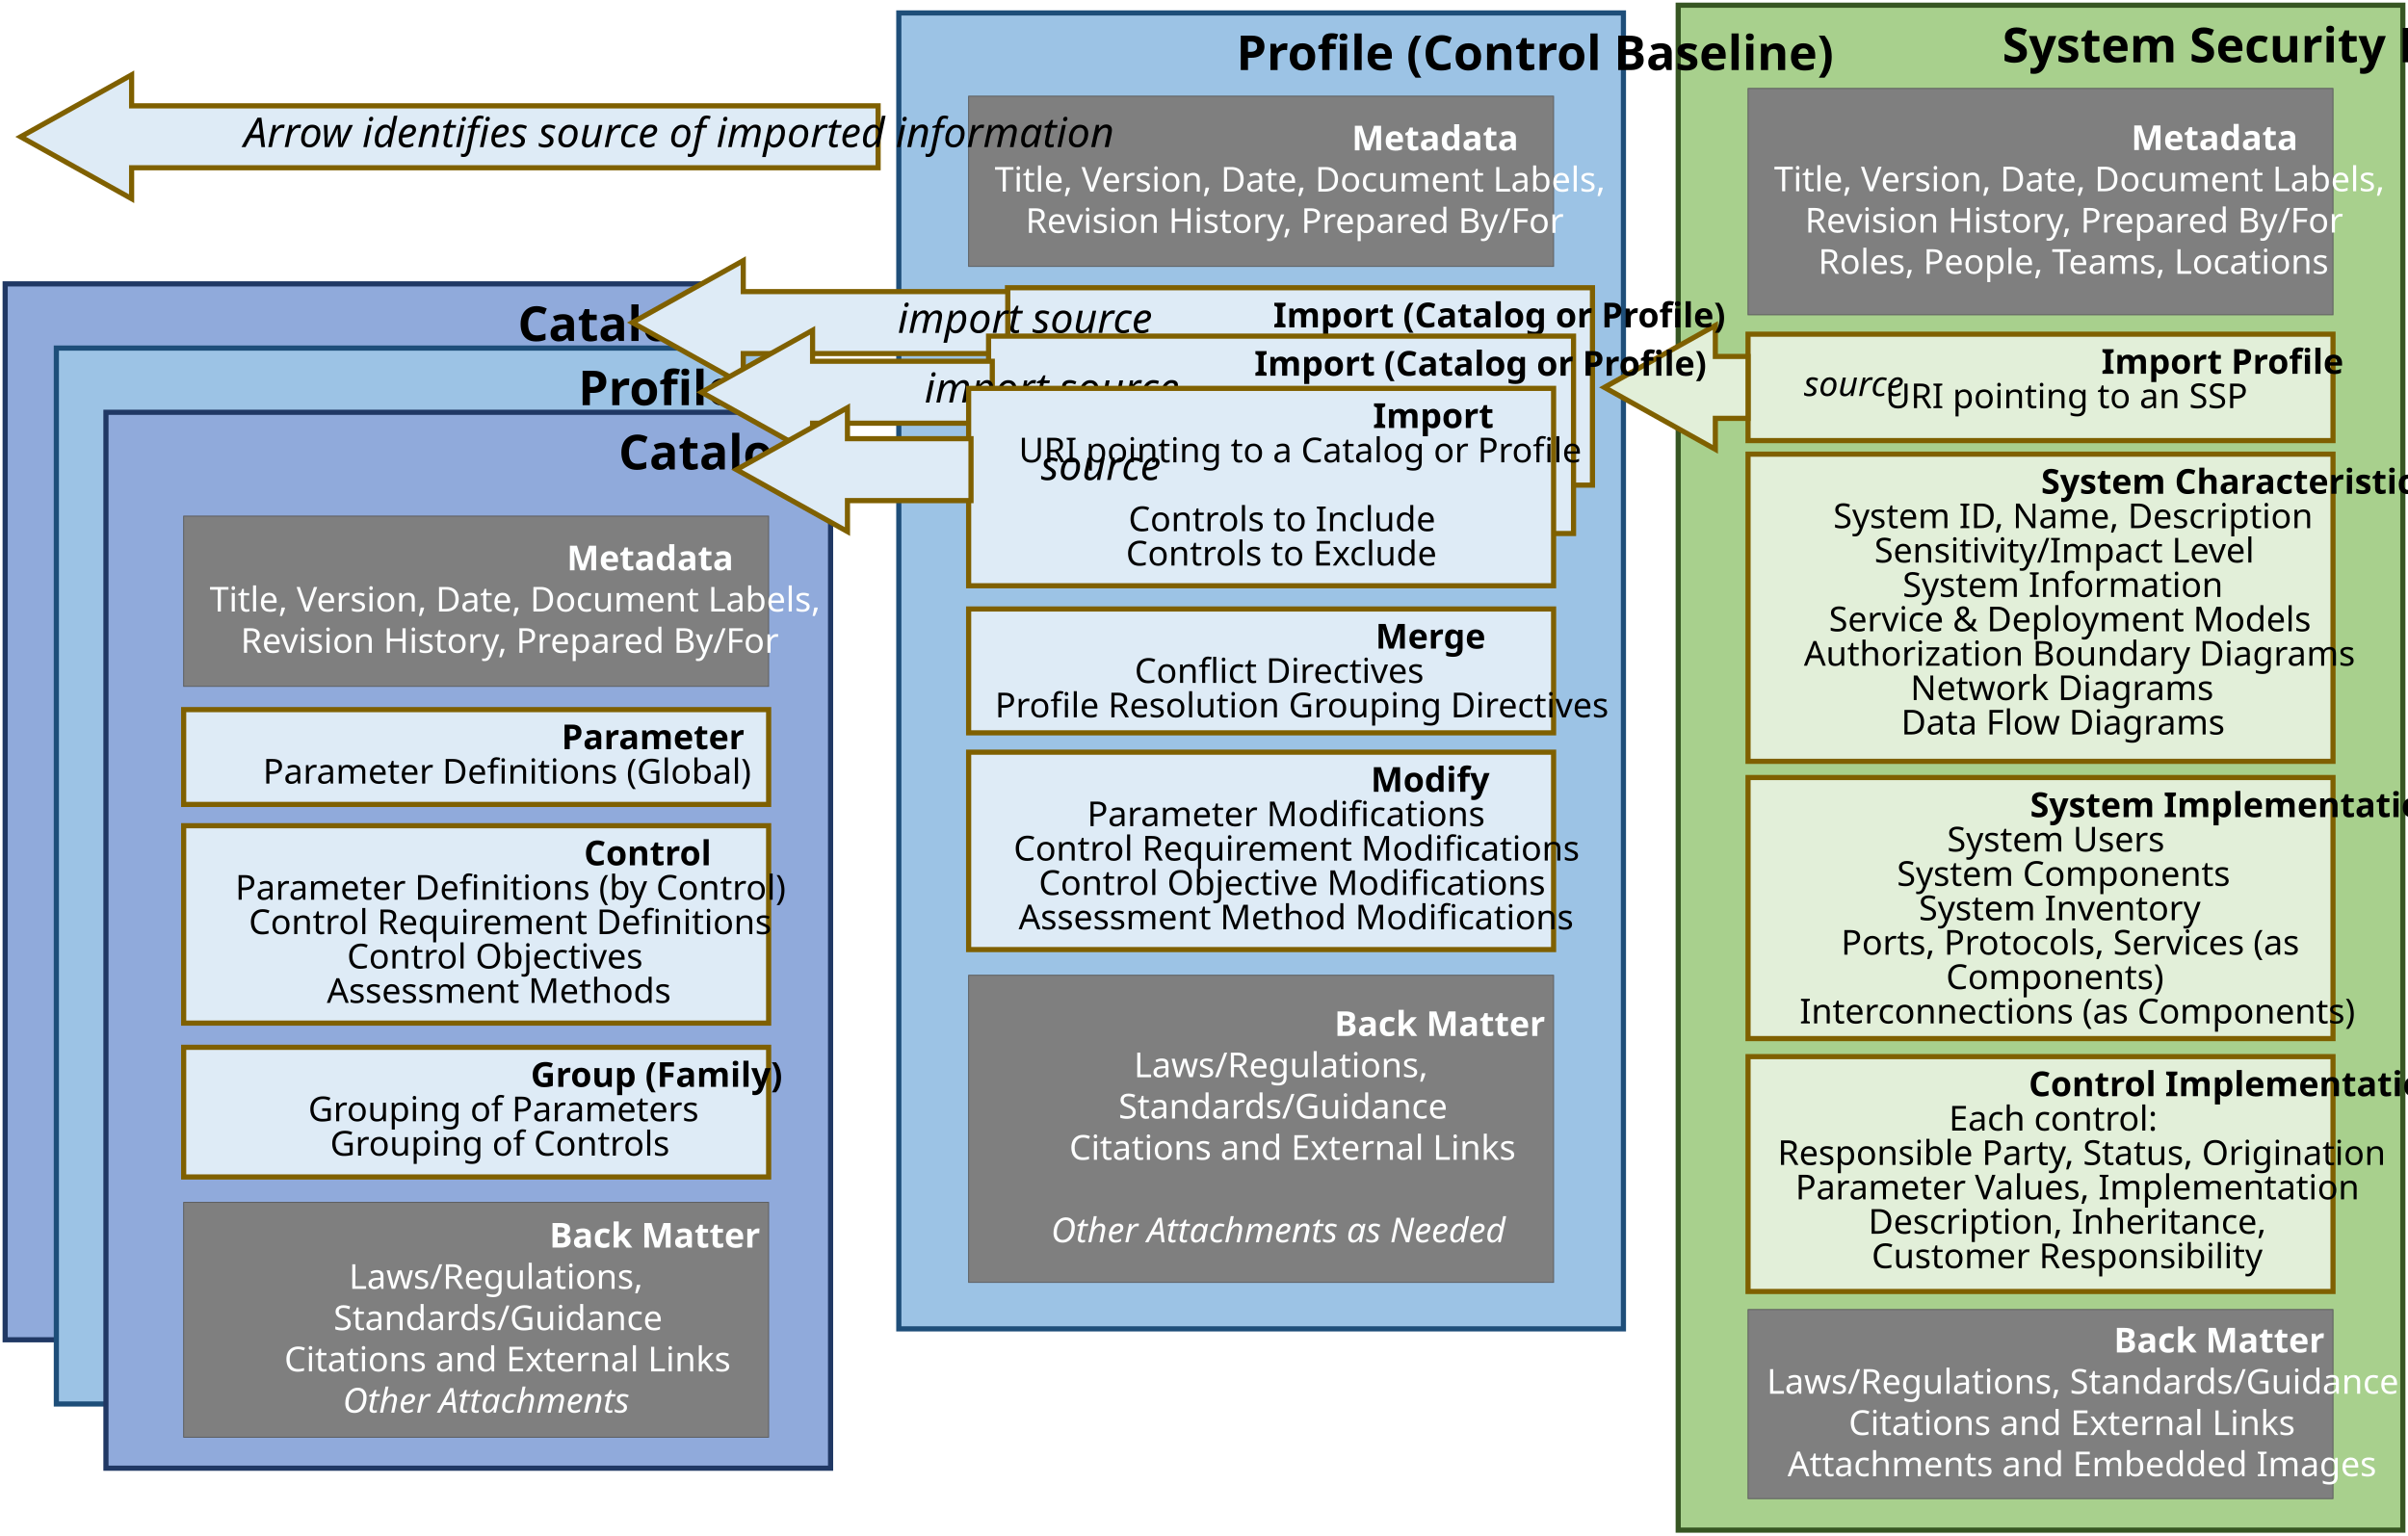
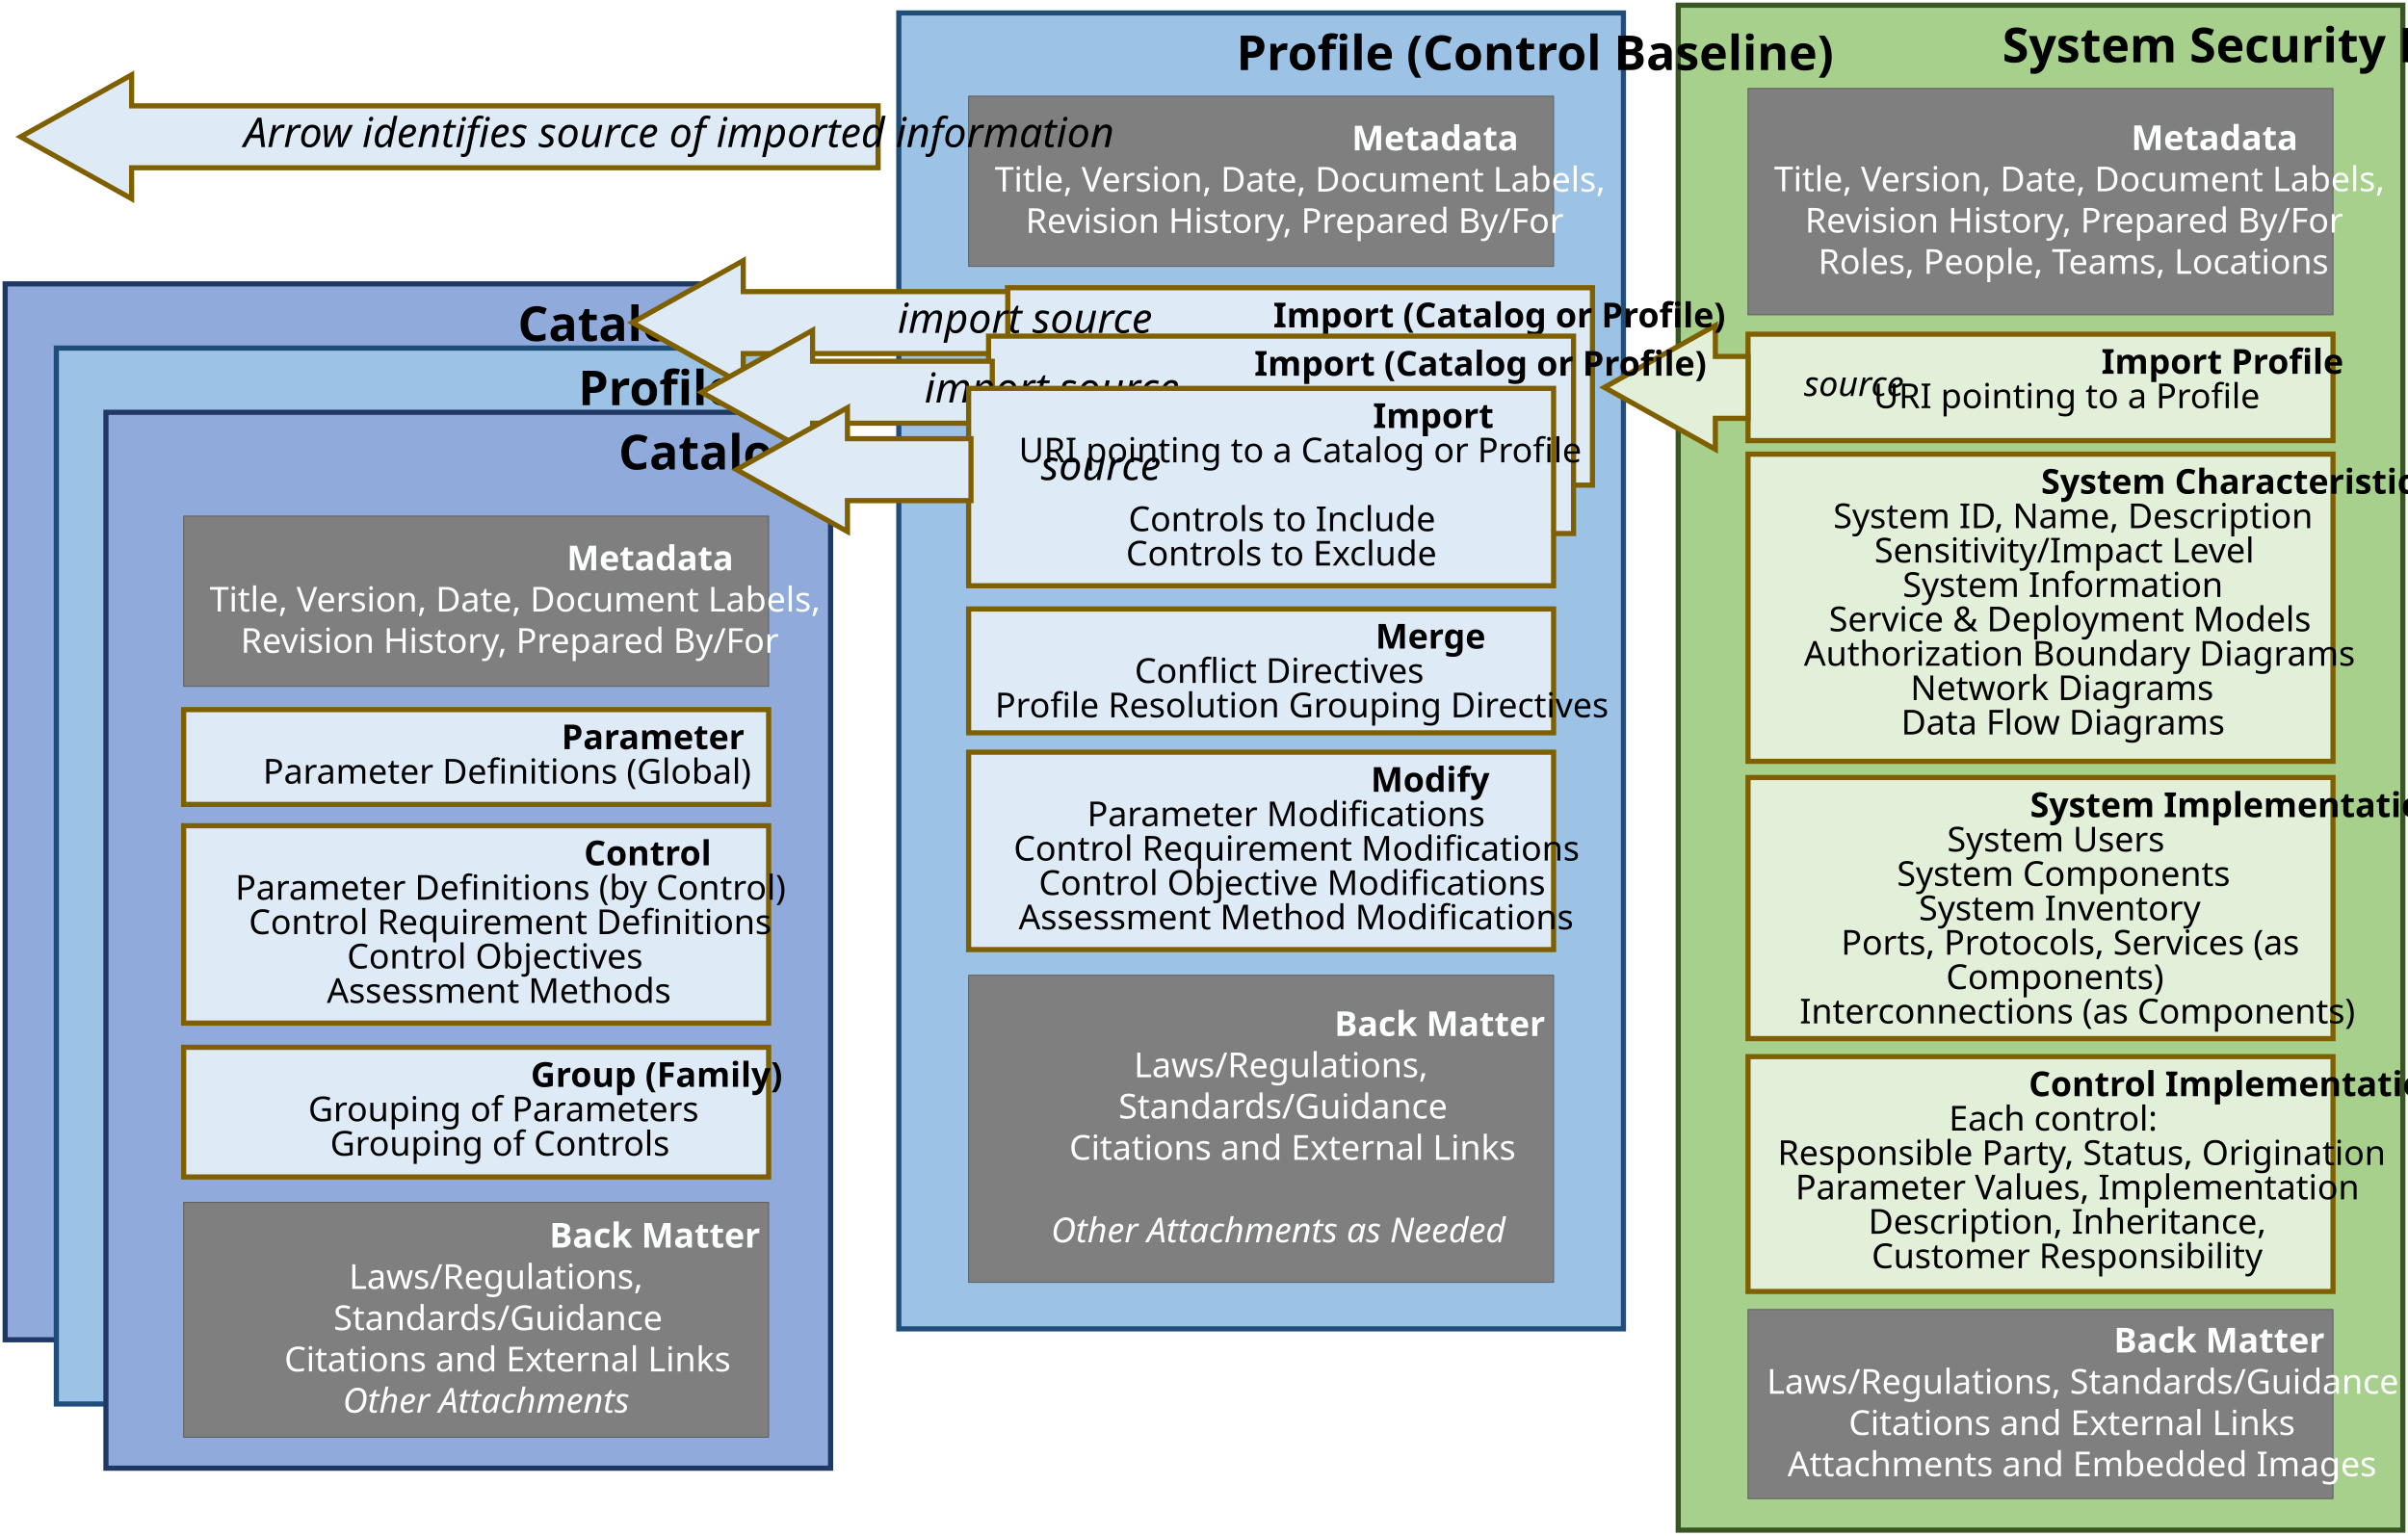
<svg xmlns="http://www.w3.org/2000/svg" xmlns:ns1="http://schemas.microsoft.com/visio/2003/SVGExtensions/" width="9.719in" height="6.198in" viewBox="0 0 699.796 446.25" xml:space="preserve" color-interpolation-filters="sRGB" class="st14">
  <ns1:documentProperties ns1:langID="1033" ns1:viewMarkup="false" />
  <style type="text/css">
	
		.st1 {fill:#90aadb;stroke:#203864;stroke-width:1.5}
		.st2 {fill:#000000;font-family:Calibri;font-size:1.167em;font-weight:bold}
		.st3 {fill:#9cc3e5;stroke:#1e4e79;stroke-width:1.5}
		.st4 {fill:#a8d08d;stroke:#375623;stroke-width:1.5}
		.st5 {fill:#e2efd9;stroke:#7f6000;stroke-width:1.5}
		.st6 {fill:#000000;font-family:Calibri;font-size:0.833em;font-weight:bold}
		.st7 {font-size:1em;font-weight:normal}
		.st8 {fill:#7f7f7f;stroke:#595959;stroke-width:0.25}
		.st9 {fill:#feffff;font-family:Calibri;font-size:0.833em;font-weight:bold}
		.st10 {fill:#deebf6;stroke:#7f6000;stroke-width:1.5}
		.st11 {font-size:1em;font-style:italic;font-weight:normal}
		.st12 {fill:#000000;font-family:Calibri;font-size:0.833em;font-style:italic}
		.st13 {fill:#000000;font-family:Calibri;font-size:1em;font-style:italic}
		.st14 {fill:none;fill-rule:evenodd;font-size:12px;overflow:visible;stroke-linecap:square;stroke-miterlimit:3}
	
	</style>
  <g ns1:mID="0" ns1:index="1" ns1:groupContext="foregroundPage">
    <ns1:pageProperties ns1:drawingScale="1" ns1:pageScale="1" ns1:drawingUnits="0" ns1:shadowOffsetX="9" ns1:shadowOffsetY="-9" />
    <ns1:layer ns1:name="SSP" ns1:index="0" />
    <g id="shape1051-1" ns1:mID="1051" ns1:groupContext="shape" ns1:layerMember="0" transform="translate(1.5,-56.8283)">
      <ns1:textBlock ns1:margins="rect(4,4,4,4)" ns1:verticalAlign="0" />
      <ns1:textRect cx="105.293" cy="292.789" width="210.59" height="306.922" />
      <rect x="0" y="139.328" width="210.586" height="306.922" class="st1" />
      <text x="83.45" y="155.93" class="st2" ns1:langID="1033">
        <ns1:paragraph ns1:horizAlign="1" />
        <ns1:tabList />Catalog<ns1:newlineChar />
      </text>
    </g>
    <g id="shape1050-4" ns1:mID="1050" ns1:groupContext="shape" ns1:layerMember="0" transform="translate(16.3762,-38.1641)">
      <ns1:textBlock ns1:margins="rect(4,4,4,4)" ns1:verticalAlign="0" />
      <ns1:textRect cx="105.293" cy="292.789" width="210.59" height="306.922" />
      <rect x="0" y="139.328" width="210.586" height="306.922" class="st3" />
      <text x="86.14" y="155.93" class="st2" ns1:langID="1033">
        <ns1:paragraph ns1:horizAlign="1" />
        <ns1:tabList />Profile<ns1:newlineChar />
      </text>
    </g>
    <g id="shape1016-7" ns1:mID="1016" ns1:groupContext="shape" ns1:layerMember="0" transform="translate(487.71,-1.5)">
      <ns1:textBlock ns1:margins="rect(4,4,4,4)" ns1:verticalAlign="0" />
      <ns1:textRect cx="105.293" cy="224.625" width="210.59" height="443.25" />
      <rect x="0" y="3" width="210.586" height="443.25" class="st4" />
      <text x="28.66" y="19.6" class="st2" ns1:langID="1033">
        <ns1:paragraph ns1:horizAlign="1" />
        <ns1:tabList />System Security Plan (SSP)<ns1:newlineChar />
      </text>
    </g>
    <g id="shape1020-10" ns1:mID="1020" ns1:groupContext="shape" ns1:layerMember="0" transform="translate(508.003,-224.966)">
      <ns1:textBlock ns1:margins="rect(4,4,4,4)" ns1:verticalAlign="0" />
      <ns1:textRect cx="85" cy="401.608" width="170" height="89.284" />
      <rect x="0" y="356.966" width="169.999" height="89.284" class="st5" />
      <text x="38.39" y="368.47" class="st6" ns1:langID="1033">
        <ns1:paragraph ns1:spLine="-1" ns1:horizAlign="1" />
        <ns1:tabList />System Characteristics<ns1:newlineChar />
        <tspan x="24.76" dy="1em" class="st7">System ID, Name, Description<ns1:newlineChar />
        </tspan>
        <tspan x="36.71" dy="1em" class="st7">Sensitivity/Impact Level<ns1:newlineChar />
        </tspan>
        <tspan x="44.93" dy="1em" class="st7">System Information<ns1:newlineChar />
        </tspan>
        <tspan x="23.51" dy="1em" class="st7">Service &amp; Deployment Models<ns1:newlineChar />
        </tspan>
        <tspan x="16.23" dy="1em" class="st7">Authorization Boundary Diagrams<ns1:newlineChar />
        </tspan>
        <tspan x="47.19" dy="1em" class="st7">Network Diagrams<ns1:newlineChar />
        </tspan>
        <tspan x="44.48" dy="1em" class="st7">Data Flow Diagrams</tspan>
      </text>
    </g>
    <g id="shape1021-20" ns1:mID="1021" ns1:groupContext="shape" ns1:layerMember="0" transform="translate(508.003,-144.375)">
      <ns1:textBlock ns1:margins="rect(4,4,4,4)" ns1:verticalAlign="0" />
      <ns1:textRect cx="85" cy="408.308" width="170" height="75.883" />
      <rect x="0" y="370.367" width="169.999" height="75.883" class="st5" />
      <text x="35.19" y="381.87" class="st6" ns1:langID="1033">
        <ns1:paragraph ns1:spLine="-1" ns1:horizAlign="1" />
        <ns1:tabList />System Implementation<ns1:newlineChar />
        <tspan x="57.85" dy="1em" class="st7">System Users<ns1:newlineChar />
        </tspan>
        <tspan x="43.26" dy="1em" class="st7">System Components<ns1:newlineChar />
        </tspan>
        <tspan x="49.62" dy="1em" class="st7">System Inventory<ns1:newlineChar />
          <ns1:paragraph ns1:spLine="-1" ns1:horizAlign="1" />
        </tspan>
        <tspan x="27.03" dy="1em" class="st7">Ports, Protocols, Services (as </tspan>
        <tspan x="57.55" dy="1em" class="st7">Components)<ns1:newlineChar />
          <ns1:paragraph ns1:spLine="-1" ns1:horizAlign="1" />
        </tspan>
        <tspan x="14.98" dy="1em" class="st7">Interconnections (as Components)</tspan>
      </text>
    </g>
    <g id="shape1022-29" ns1:mID="1022" ns1:groupContext="shape" ns1:layerMember="0" transform="translate(508.003,-70.8664)">
      <ns1:textBlock ns1:margins="rect(4,4,4,4)" ns1:verticalAlign="0" />
      <ns1:textRect cx="85" cy="412.116" width="170" height="68.267" />
      <rect x="0" y="377.983" width="169.999" height="68.267" class="st5" />
      <text x="34.79" y="389.48" class="st6" ns1:langID="1033">
        <ns1:paragraph ns1:spLine="-1" ns1:horizAlign="1" />
        <ns1:tabList />Control Implementation<ns1:newlineChar />
        <tspan x="58.37" dy="1em" class="st7">Each control:<ns1:newlineChar />
        </tspan>
        <tspan x="8.61" dy="1em" class="st7">Responsible Party, Status, Origination<ns1:newlineChar />
        </tspan>
        <tspan x="13.76" dy="1em" class="st7">Parameter Values, Implementation </tspan>
        <tspan x="34.95" dy="1em" class="st7">Description, Inheritance,<ns1:newlineChar />
        </tspan>
        <tspan x="35.92" dy="1em" class="st7">Customer Responsibility</tspan>
      </text>
    </g>
    <g id="shape1026-37" ns1:mID="1026" ns1:groupContext="shape" transform="translate(508.003,-354.75)">
      <ns1:userDefs>
        <ns1:ud ns1:nameU="visVersion" ns1:val="VT0(15):26" />
      </ns1:userDefs>
      <ns1:textBlock ns1:margins="rect(4,4,4,4)" />
      <ns1:textRect cx="85" cy="413.344" width="170" height="65.812" />
      <rect x="0" y="380.438" width="169.999" height="65.812" class="st8" />
      <text x="64.56" y="398.34" class="st9" ns1:langID="1033">
        <ns1:paragraph ns1:horizAlign="1" />
        <ns1:tabList />Metadata<ns1:newlineChar />
        <tspan x="7.57" dy="1.2em" class="st7">Title, Version, Date, Document Labels, </tspan>
        <tspan x="16.56" dy="1.2em" class="st7">Revision History, Prepared By/For<ns1:lf />
        </tspan>
        <tspan x="20.39" dy="1.2em" class="st7">Roles, People, Teams, Locations</tspan>
      </text>
    </g>
    <g id="shape1027-43" ns1:mID="1027" ns1:groupContext="shape" transform="translate(508.003,-318.192)">
      <ns1:userDefs>
        <ns1:ud ns1:nameU="visVersion" ns1:val="VT0(15):26" />
      </ns1:userDefs>
      <ns1:textBlock ns1:margins="rect(4,4,4,4)" ns1:verticalAlign="0" />
      <ns1:textRect cx="85" cy="430.783" width="170" height="30.933" />
      <rect x="0" y="415.317" width="169.999" height="30.933" class="st5" />
      <text x="55.91" y="426.82" class="st6" ns1:langID="1033">
        <ns1:paragraph ns1:spLine="-1" ns1:horizAlign="1" />
        <ns1:tabList />Import Profile<ns1:newlineChar />
-         <tspan x="39.94" dy="1em" class="st7">URI pointing to an SSP</tspan>
+         <tspan x="36.48" dy="1em" class="st7">URI pointing to a Profile</tspan>
      </text>
    </g>
    <g id="shape1029-47" ns1:mID="1029" ns1:groupContext="shape" transform="translate(508.003,-10.6532)">
      <ns1:userDefs>
        <ns1:ud ns1:nameU="visVersion" ns1:val="VT0(15):26" />
      </ns1:userDefs>
      <ns1:textBlock ns1:margins="rect(4,4,4,4)" />
      <ns1:textRect cx="85" cy="418.764" width="170" height="54.972" />
      <rect x="0" y="391.278" width="169.999" height="54.972" class="st8" />
      <text x="59.51" y="403.76" class="st9" ns1:langID="1033">
        <ns1:paragraph ns1:horizAlign="1" />
        <ns1:tabList />Back Matter<ns1:newlineChar />
        <tspan x="5.44" dy="1.2em" class="st7">Laws/Regulations, Standards/Guidance<ns1:newlineChar />
        </tspan>
        <tspan x="29.25" dy="1.2em" class="st7">Citations and External Links<ns1:newlineChar />
        </tspan>
        <tspan x="11.48" dy="1.2em" class="st7">Attachments and Embedded Images</tspan>
      </text>
    </g>
    <g id="shape1032-53" ns1:mID="1032" ns1:groupContext="shape" ns1:layerMember="0" transform="translate(261.205,-60)">
      <ns1:textBlock ns1:margins="rect(4,4,4,4)" ns1:verticalAlign="0" />
      <ns1:textRect cx="105.293" cy="255" width="210.59" height="382.5" />
      <rect x="0" y="63.75" width="210.586" height="382.5" class="st3" />
      <text x="32.58" y="80.35" class="st2" ns1:langID="1033">
        <ns1:paragraph ns1:horizAlign="1" />
        <ns1:tabList />Profile (Control Baseline)<ns1:newlineChar />
      </text>
    </g>
    <g id="shape1033-56" ns1:mID="1033" ns1:groupContext="shape" ns1:layerMember="0" transform="translate(281.498,-233.25)">
      <ns1:textBlock ns1:margins="rect(4,4,4,4)" ns1:verticalAlign="0" />
      <ns1:textRect cx="85" cy="428.25" width="170" height="36" />
      <rect x="0" y="410.25" width="169.999" height="36" class="st10" />
      <text x="71.45" y="421.75" class="st6" ns1:langID="1033">
        <ns1:paragraph ns1:spLine="-1" ns1:horizAlign="1" />
        <ns1:tabList />Merge<ns1:newlineChar />
        <tspan x="48.24" dy="1em" class="st7">Conflict Directives<ns1:newlineChar />
        </tspan>
        <tspan x="7.67" dy="1em" class="st7">Profile Resolution Grouping Directives</tspan>
      </text>
    </g>
    <g id="shape1034-61" ns1:mID="1034" ns1:groupContext="shape" ns1:layerMember="0" transform="translate(281.498,-170.25)">
      <ns1:textBlock ns1:margins="rect(4,4,4,4)" ns1:verticalAlign="0" />
      <ns1:textRect cx="85" cy="417.563" width="170" height="57.375" />
      <rect x="0" y="388.875" width="169.999" height="57.375" class="st10" />
      <text x="70.08" y="400.38" class="st6" ns1:langID="1033">
        <ns1:paragraph ns1:spLine="-1" ns1:horizAlign="1" />
        <ns1:tabList />Modify<ns1:newlineChar />
        <tspan x="34.45" dy="1em" class="st7">Parameter Modifications<ns1:newlineChar />
        </tspan>
        <tspan x="13.08" dy="1em" class="st7">Control Requirement Modifications<ns1:newlineChar />
        </tspan>
        <tspan x="20.39" dy="1em" class="st7">Control Objective Modifications<ns1:newlineChar />
        </tspan>
        <tspan x="14.51" dy="1em" class="st7">Assessment Method Modifications</tspan>
      </text>
    </g>
    <g id="shape1036-68" ns1:mID="1036" ns1:groupContext="shape" transform="translate(281.498,-368.813)">
      <ns1:userDefs>
        <ns1:ud ns1:nameU="visVersion" ns1:val="VT0(15):26" />
      </ns1:userDefs>
      <ns1:textBlock ns1:margins="rect(4,4,4,4)" />
      <ns1:textRect cx="85" cy="421.5" width="170" height="49.5" />
      <rect x="0" y="396.75" width="169.999" height="49.5" class="st8" />
      <text x="64.56" y="412.5" class="st9" ns1:langID="1033">
        <ns1:paragraph ns1:horizAlign="1" />
        <ns1:tabList />Metadata<ns1:newlineChar />
        <tspan x="7.57" dy="1.2em" class="st7">Title, Version, Date, Document Labels, </tspan>
        <tspan x="16.56" dy="1.2em" class="st7">Revision History, Prepared By/For</tspan>
      </text>
    </g>
    <g id="shape1039-73" ns1:mID="1039" ns1:groupContext="shape" transform="translate(281.498,-73.5)">
      <ns1:userDefs>
        <ns1:ud ns1:nameU="visVersion" ns1:val="VT0(15):26" />
      </ns1:userDefs>
      <ns1:textBlock ns1:margins="rect(4,4,4,4)" />
      <ns1:textRect cx="85" cy="401.608" width="170" height="89.284" />
      <rect x="0" y="356.966" width="169.999" height="89.284" class="st8" />
      <text x="59.51" y="374.61" class="st9" ns1:langID="1033">
        <ns1:paragraph ns1:horizAlign="1" />
        <ns1:tabList />Back Matter<ns1:newlineChar />
        <tspan x="48.03" dy="1.2em" class="st7">Laws/Regulations,<ns1:newlineChar />
        </tspan>
        <tspan x="43.55" dy="1.2em" class="st7">Standards/Guidance<ns1:newlineChar />
        </tspan>
        <tspan x="29.25" dy="1.2em" class="st7">Citations and External Links<ns1:newlineChar />
          <ns1:newlineChar />
        </tspan>
        <tspan x="23.95" dy="2.4em" class="st11">Other Attachments as Needed</tspan>
      </text>
    </g>
    <g id="shape1028-80" ns1:mID="1028" ns1:groupContext="shape" transform="translate(466.25,-333.658)">
      <ns1:userDefs>
        <ns1:ud ns1:nameU="visVersion" ns1:val="VT0(15):26" />
        <ns1:ud ns1:nameU="ArrowType" ns1:prompt="" ns1:val="VT0(2):26" />
      </ns1:userDefs>
      <ns1:textBlock ns1:margins="rect(4,4,4,4)" />
      <ns1:textRect cx="20.877" cy="446.25" width="41.76" height="0" />
      <path d="M0 446.25 L32.25 428.25 L32.25 437.25 L41.75 437.25 L41.75 446.25 L41.75 455.25 L32.25 455.25 L32.25 464.25        L0 446.25 Z" class="st5" />
      <text x="11.22" y="448.75" class="st12" ns1:langID="1033">
        <ns1:paragraph ns1:spLine="-1" ns1:horizAlign="2" />
        <ns1:tabList />source</text>
    </g>
    <g id="shape1041-83" ns1:mID="1041" ns1:groupContext="shape" transform="translate(292.791,-305.25)">
      <ns1:userDefs>
        <ns1:ud ns1:nameU="visVersion" ns1:val="VT0(15):26" />
      </ns1:userDefs>
      <ns1:textBlock ns1:margins="rect(4,4,4,4)" ns1:verticalAlign="0" />
      <ns1:textRect cx="85" cy="417.563" width="170" height="57.375" />
      <rect x="0" y="388.875" width="169.999" height="57.375" class="st10" />
      <text x="30.46" y="400.38" class="st6" ns1:langID="1033">
        <ns1:paragraph ns1:spLine="-1" ns1:horizAlign="1" />
        <ns1:tabList />Import (Catalog or Profile)</text>
    </g>
    <g id="shape1042-86" ns1:mID="1042" ns1:groupContext="shape" ns1:layerMember="0" transform="translate(30.7906,-19.5)">
      <ns1:textBlock ns1:margins="rect(4,4,4,4)" ns1:verticalAlign="0" />
      <ns1:textRect cx="105.293" cy="292.789" width="210.59" height="306.922" />
      <rect x="0" y="139.328" width="210.586" height="306.922" class="st1" />
      <text x="83.45" y="155.93" class="st2" ns1:langID="1033">
        <ns1:paragraph ns1:horizAlign="1" />
        <ns1:tabList />Catalog<ns1:newlineChar />
      </text>
    </g>
    <g id="shape1043-89" ns1:mID="1043" ns1:groupContext="shape" ns1:layerMember="0" transform="translate(53.377,-148.875)">
      <ns1:textBlock ns1:margins="rect(4,4,4,4)" ns1:verticalAlign="0" />
      <ns1:textRect cx="85" cy="417.563" width="170" height="57.375" />
      <rect x="0" y="388.875" width="169.999" height="57.375" class="st10" />
      <text x="69.56" y="400.38" class="st6" ns1:langID="1033">
        <ns1:paragraph ns1:spLine="-1" ns1:horizAlign="1" />
        <ns1:tabList />Control<ns1:newlineChar />
        <tspan x="15" dy="1em" class="st7">Parameter Definitions (by Control)<ns1:newlineChar />
        </tspan>
        <tspan x="18.93" dy="1em" class="st7">Control Requirement Definitions<ns1:newlineChar />
        </tspan>
        <tspan x="47.48" dy="1em" class="st7">Control Objectives<ns1:newlineChar />
        </tspan>
        <tspan x="41.6" dy="1em" class="st7">Assessment Methods</tspan>
      </text>
    </g>
    <g id="shape1044-96" ns1:mID="1044" ns1:groupContext="shape" ns1:layerMember="0" transform="translate(53.377,-104.156)">
      <ns1:textBlock ns1:margins="rect(4,4,4,4)" ns1:verticalAlign="0" />
      <ns1:textRect cx="85" cy="427.406" width="170" height="37.688" />
      <rect x="0" y="408.563" width="169.999" height="37.688" class="st10" />
      <text x="54.08" y="420.06" class="st6" ns1:langID="1033">
        <ns1:paragraph ns1:spLine="-1" ns1:horizAlign="1" />
        <ns1:tabList />Group (Family)<ns1:newlineChar />
        <ns1:paragraph ns1:spLine="-1" ns1:horizAlign="1" />
        <tspan x="36.2" dy="1em" class="st7">Grouping of Parameters<ns1:newlineChar />
        </tspan>
        <tspan x="42.57" dy="1em" class="st7">Grouping of Controls</tspan>
      </text>
    </g>
    <g id="shape1045-101" ns1:mID="1045" ns1:groupContext="shape" transform="translate(53.377,-246.75)">
      <ns1:userDefs>
        <ns1:ud ns1:nameU="visVersion" ns1:val="VT0(15):26" />
      </ns1:userDefs>
      <ns1:textBlock ns1:margins="rect(4,4,4,4)" />
      <ns1:textRect cx="85" cy="421.5" width="170" height="49.5" />
      <rect x="0" y="396.75" width="169.999" height="49.5" class="st8" />
      <text x="64.56" y="412.5" class="st9" ns1:langID="1033">
        <ns1:paragraph ns1:horizAlign="1" />
        <ns1:tabList />Metadata<ns1:newlineChar />
        <tspan x="7.57" dy="1.2em" class="st7">Title, Version, Date, Document Labels, </tspan>
        <tspan x="16.56" dy="1.2em" class="st7">Revision History, Prepared By/For</tspan>
      </text>
    </g>
    <g id="shape1046-106" ns1:mID="1046" ns1:groupContext="shape" transform="translate(53.377,-28.5)">
      <ns1:userDefs>
        <ns1:ud ns1:nameU="visVersion" ns1:val="VT0(15):26" />
      </ns1:userDefs>
      <ns1:textBlock ns1:margins="rect(4,4,4,4)" />
      <ns1:textRect cx="85" cy="412.116" width="170" height="68.267" />
      <rect x="0" y="377.983" width="169.999" height="68.267" class="st8" />
      <text x="59.51" y="391.12" class="st9" ns1:langID="1033">
        <ns1:paragraph ns1:horizAlign="1" />
        <ns1:tabList />Back Matter<ns1:newlineChar />
        <tspan x="48.03" dy="1.2em" class="st7">Laws/Regulations,<ns1:newlineChar />
        </tspan>
        <tspan x="43.55" dy="1.2em" class="st7">Standards/Guidance<ns1:newlineChar />
        </tspan>
        <tspan x="29.25" dy="1.2em" class="st7">Citations and External Links<ns1:newlineChar />
        </tspan>
        <tspan x="46.25" dy="1.2em" class="st11">Other Attachments</tspan>
      </text>
    </g>
    <g id="shape1047-113" ns1:mID="1047" ns1:groupContext="shape" transform="translate(53.377,-212.438)">
      <ns1:userDefs>
        <ns1:ud ns1:nameU="visVersion" ns1:val="VT0(15):26" />
      </ns1:userDefs>
      <ns1:textBlock ns1:margins="rect(4,4,4,4)" ns1:verticalAlign="0" />
      <ns1:textRect cx="85" cy="432.469" width="170" height="27.562" />
      <rect x="0" y="418.688" width="169.999" height="27.562" class="st10" />
      <text x="63.01" y="430.19" class="st6" ns1:langID="1033">
        <ns1:paragraph ns1:spLine="-1" ns1:horizAlign="1" />
        <ns1:tabList />Parameter<ns1:newlineChar />
        <tspan x="23.04" dy="1em" class="st7">Parameter Definitions (Global)</tspan>
      </text>
    </g>
    <g id="shape1049-117" ns1:mID="1049" ns1:groupContext="shape" transform="translate(183.75,-352.5)">
      <ns1:userDefs>
        <ns1:ud ns1:nameU="visVersion" ns1:val="VT0(15):26" />
        <ns1:ud ns1:nameU="ArrowType" ns1:prompt="" ns1:val="VT0(2):26" />
      </ns1:userDefs>
      <ns1:textBlock ns1:margins="rect(4,4,4,4)" />
      <ns1:textRect cx="54.562" cy="446.25" width="109.13" height="0" />
      <path d="M0 446.25 L32.25 428.25 L32.25 437.25 L109.12 437.25 L109.12 446.25 L109.12 455.25 L32.25 455.25 L32.25 464.25        L0 446.25 Z" class="st10" />
      <text x="20.94" y="449.25" class="st13" ns1:langID="1033">
        <ns1:paragraph ns1:spLine="-1" ns1:horizAlign="1" />
        <ns1:tabList />import source</text>
    </g>
    <g id="shape1040-120" ns1:mID="1040" ns1:groupContext="shape" transform="translate(287.291,-291.188)">
      <ns1:userDefs>
        <ns1:ud ns1:nameU="visVersion" ns1:val="VT0(15):26" />
      </ns1:userDefs>
      <ns1:textBlock ns1:margins="rect(4,4,4,4)" ns1:verticalAlign="0" />
      <ns1:textRect cx="85" cy="417.563" width="170" height="57.375" />
      <rect x="0" y="388.875" width="169.999" height="57.375" class="st10" />
      <text x="30.46" y="400.38" class="st6" ns1:langID="1033">
        <ns1:paragraph ns1:spLine="-1" ns1:horizAlign="1" />
        <ns1:tabList />Import (Catalog or Profile)</text>
    </g>
    <g id="shape1048-123" ns1:mID="1048" ns1:groupContext="shape" transform="translate(203.896,-332.25)">
      <ns1:userDefs>
        <ns1:ud ns1:nameU="visVersion" ns1:val="VT0(15):26" />
        <ns1:ud ns1:nameU="ArrowType" ns1:prompt="" ns1:val="VT0(2):26" />
      </ns1:userDefs>
      <ns1:textBlock ns1:margins="rect(4,4,4,4)" />
      <ns1:textRect cx="42.239" cy="446.25" width="84.48" height="0" />
      <path d="M0 446.25 L32.25 428.25 L32.25 437.25 L84.48 437.25 L84.48 446.25 L84.48 455.25 L32.25 455.25 L32.25 464.25        L0 446.25 Z" class="st10" />
      <text x="8.61" y="449.25" class="st13" ns1:langID="1033">
        <ns1:paragraph ns1:spLine="-1" ns1:horizAlign="1" />
        <ns1:tabList />import source</text>
    </g>
    <g id="shape1037-126" ns1:mID="1037" ns1:groupContext="shape" transform="translate(281.498,-276)">
      <ns1:userDefs>
        <ns1:ud ns1:nameU="visVersion" ns1:val="VT0(15):26" />
      </ns1:userDefs>
      <ns1:textBlock ns1:margins="rect(4,4,4,4)" ns1:verticalAlign="0" />
      <ns1:textRect cx="85" cy="417.563" width="170" height="57.375" />
      <rect x="0" y="388.875" width="169.999" height="57.375" class="st10" />
      <text x="70.72" y="400.38" class="st6" ns1:langID="1033">
        <ns1:paragraph ns1:spLine="-1" ns1:horizAlign="1" />
        <ns1:tabList />Import<ns1:newlineChar />
        <tspan x="14.57" dy="1em" class="st7">URI pointing to a Catalog or Profile<ns1:newlineChar />
          <ns1:newlineChar />
        </tspan>
        <tspan x="46.45" dy="2em" class="st7">Controls to Include<ns1:newlineChar />
        </tspan>
        <tspan x="45.73" dy="1em" class="st7">Controls to Exclude</tspan>
      </text>
    </g>
    <g id="shape1038-132" ns1:mID="1038" ns1:groupContext="shape" transform="translate(214.03,-309.75)">
      <ns1:userDefs>
        <ns1:ud ns1:nameU="visVersion" ns1:val="VT0(15):26" />
        <ns1:ud ns1:nameU="ArrowType" ns1:prompt="" ns1:val="VT0(2):26" />
      </ns1:userDefs>
      <ns1:textBlock ns1:margins="rect(4,4,4,4)" />
      <ns1:textRect cx="34.079" cy="446.25" width="68.16" height="0" />
      <path d="M0 446.25 L32.25 428.25 L32.25 437.25 L68.16 437.25 L68.16 446.25 L68.16 455.25 L32.25 455.25 L32.25 464.25        L0 446.25 Z" class="st10" />
      <text x="32.32" y="449.25" class="st13" ns1:langID="1033">
        <ns1:paragraph ns1:spLine="-1" ns1:horizAlign="2" />
        <ns1:tabList />source</text>
    </g>
    <g id="shape1087-135" ns1:mID="1087" ns1:groupContext="shape" transform="translate(6,-406.5)">
      <ns1:userDefs>
        <ns1:ud ns1:nameU="visVersion" ns1:val="VT0(15):26" />
        <ns1:ud ns1:nameU="ArrowType" ns1:prompt="" ns1:val="VT0(2):26" />
      </ns1:userDefs>
      <ns1:textBlock ns1:margins="rect(4,4,4,4)" />
      <ns1:textRect cx="124.594" cy="446.25" width="249.19" height="0" />
      <path d="M0 446.25 L32.25 428.25 L32.25 437.25 L249.19 437.25 L249.19 446.25 L249.19 455.25 L32.25 455.25 L32.25 464.25        L0 446.25 Z" class="st10" />
      <text x="8.71" y="449.25" class="st13" ns1:langID="1033">
        <ns1:paragraph ns1:spLine="-1" ns1:horizAlign="1" />
        <ns1:tabList />Arrow identifies source of imported information</text>
    </g>
  </g>
</svg>
